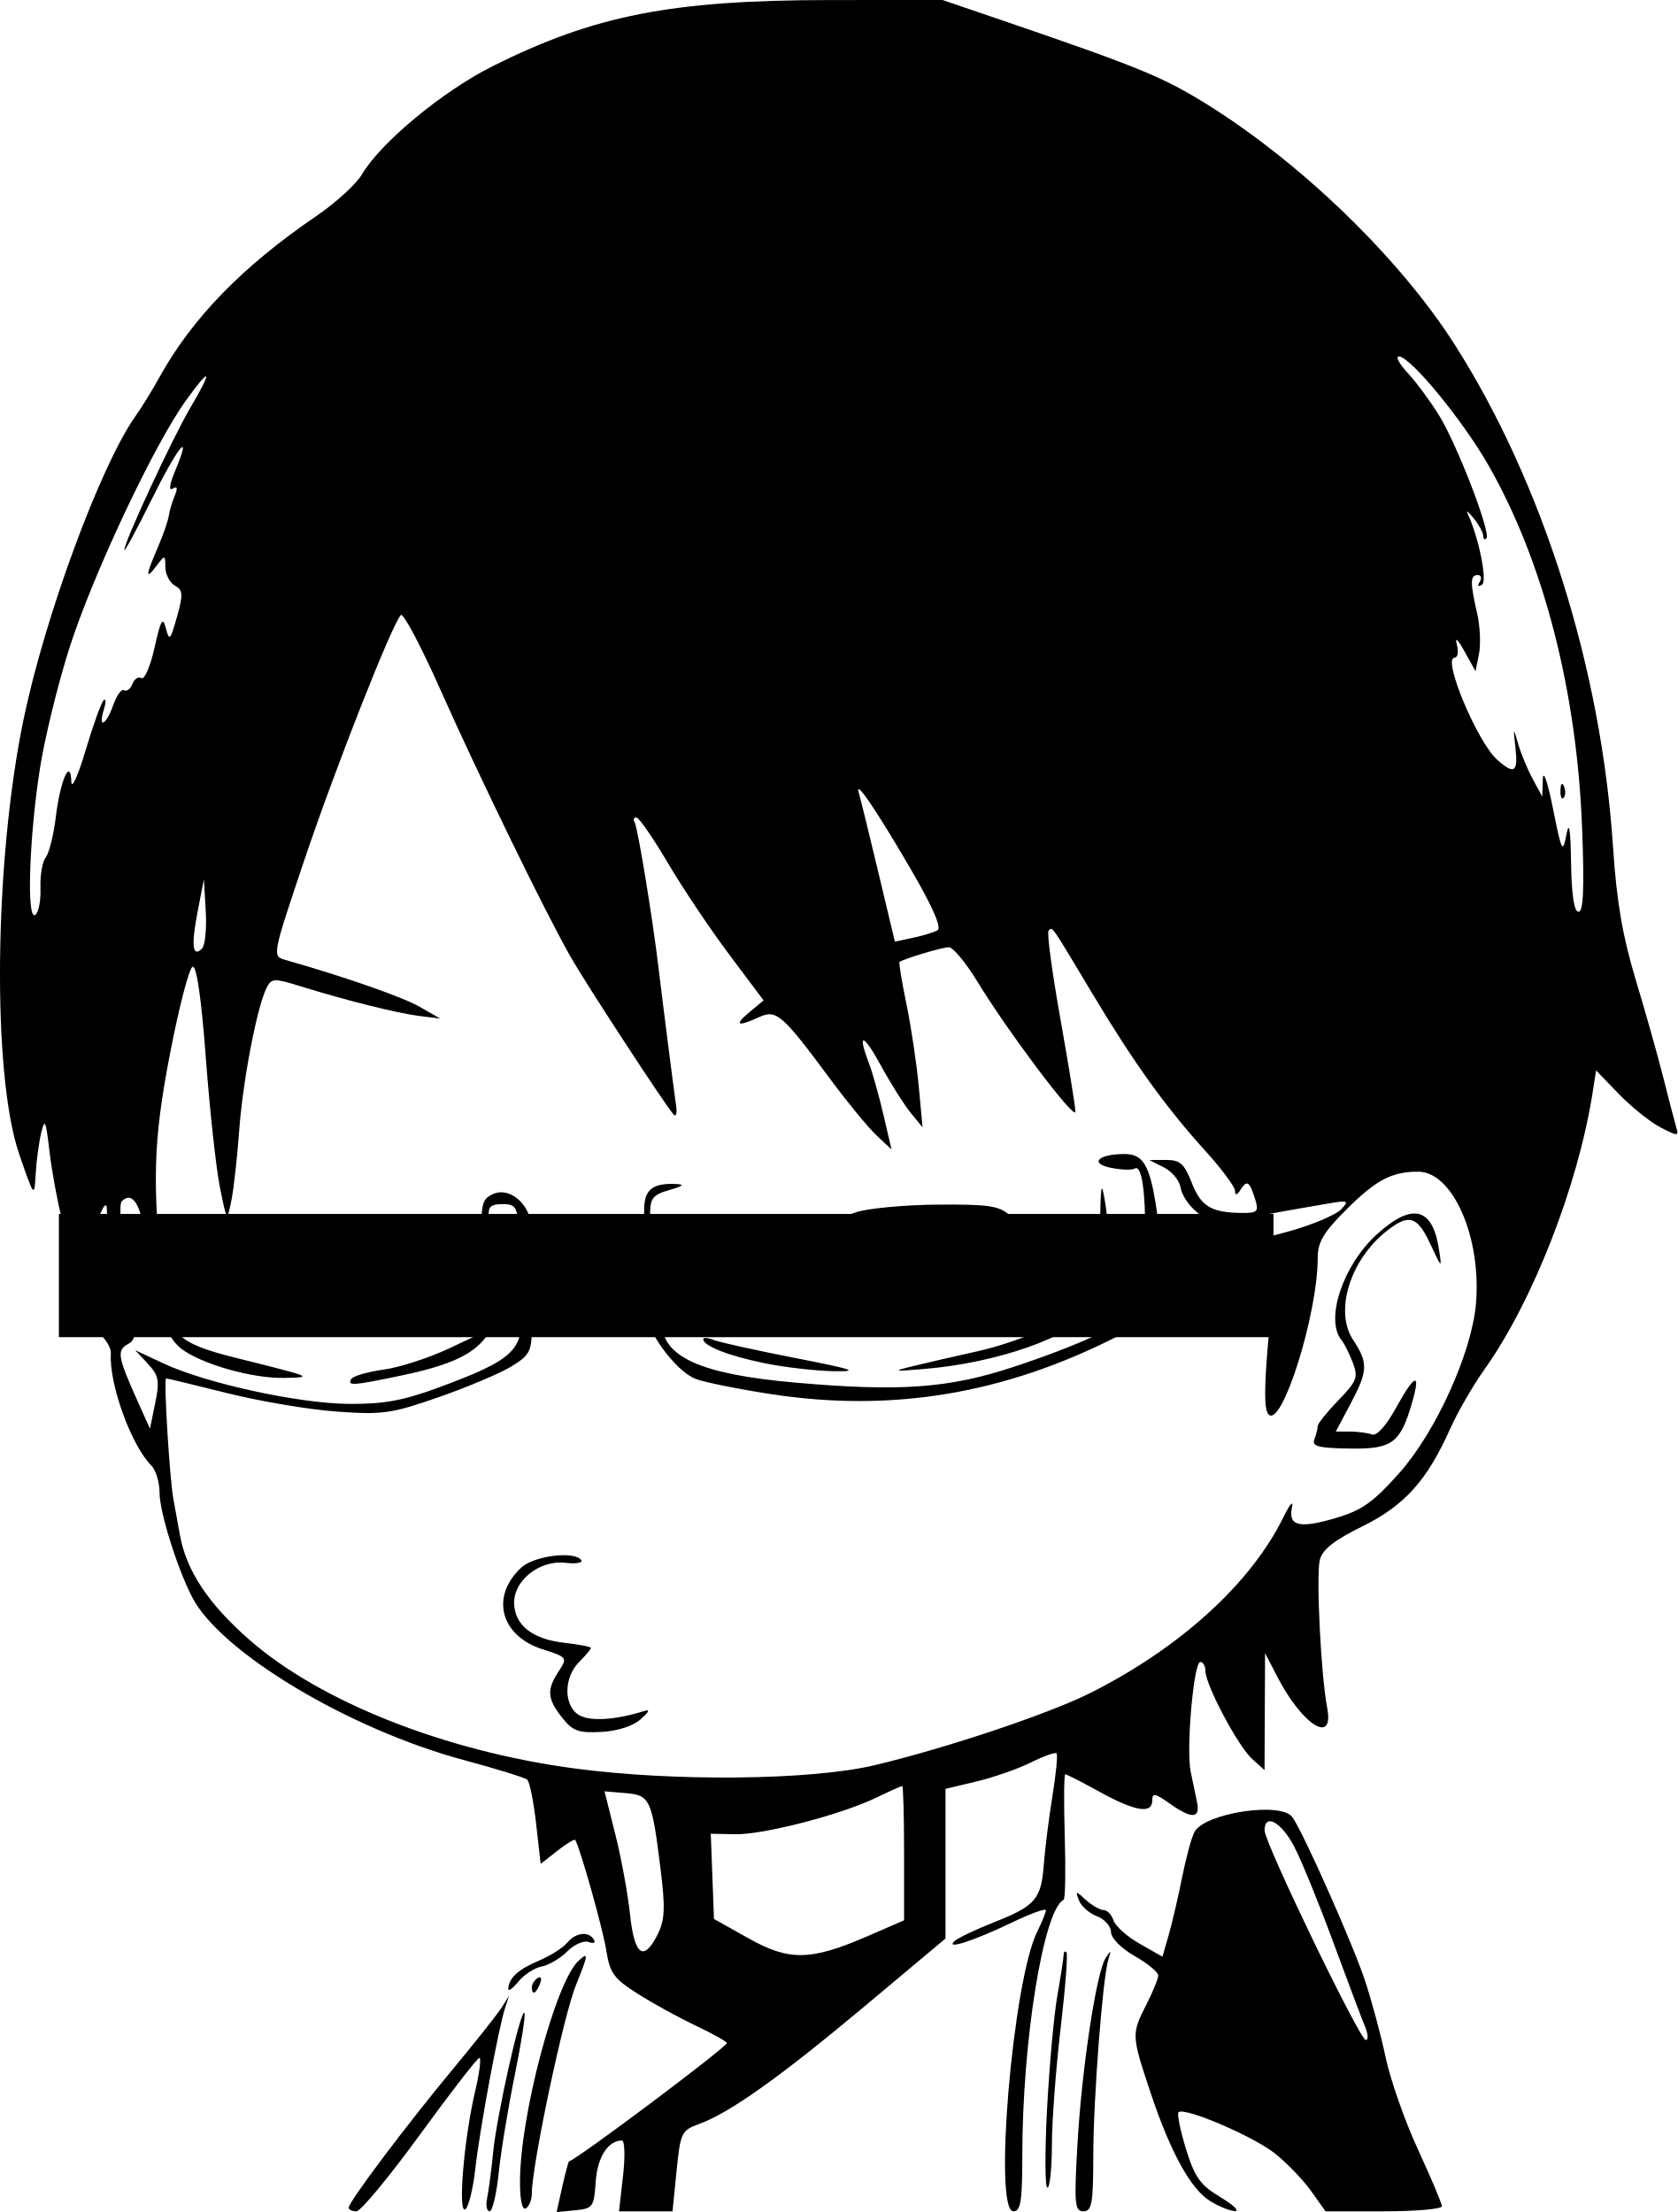
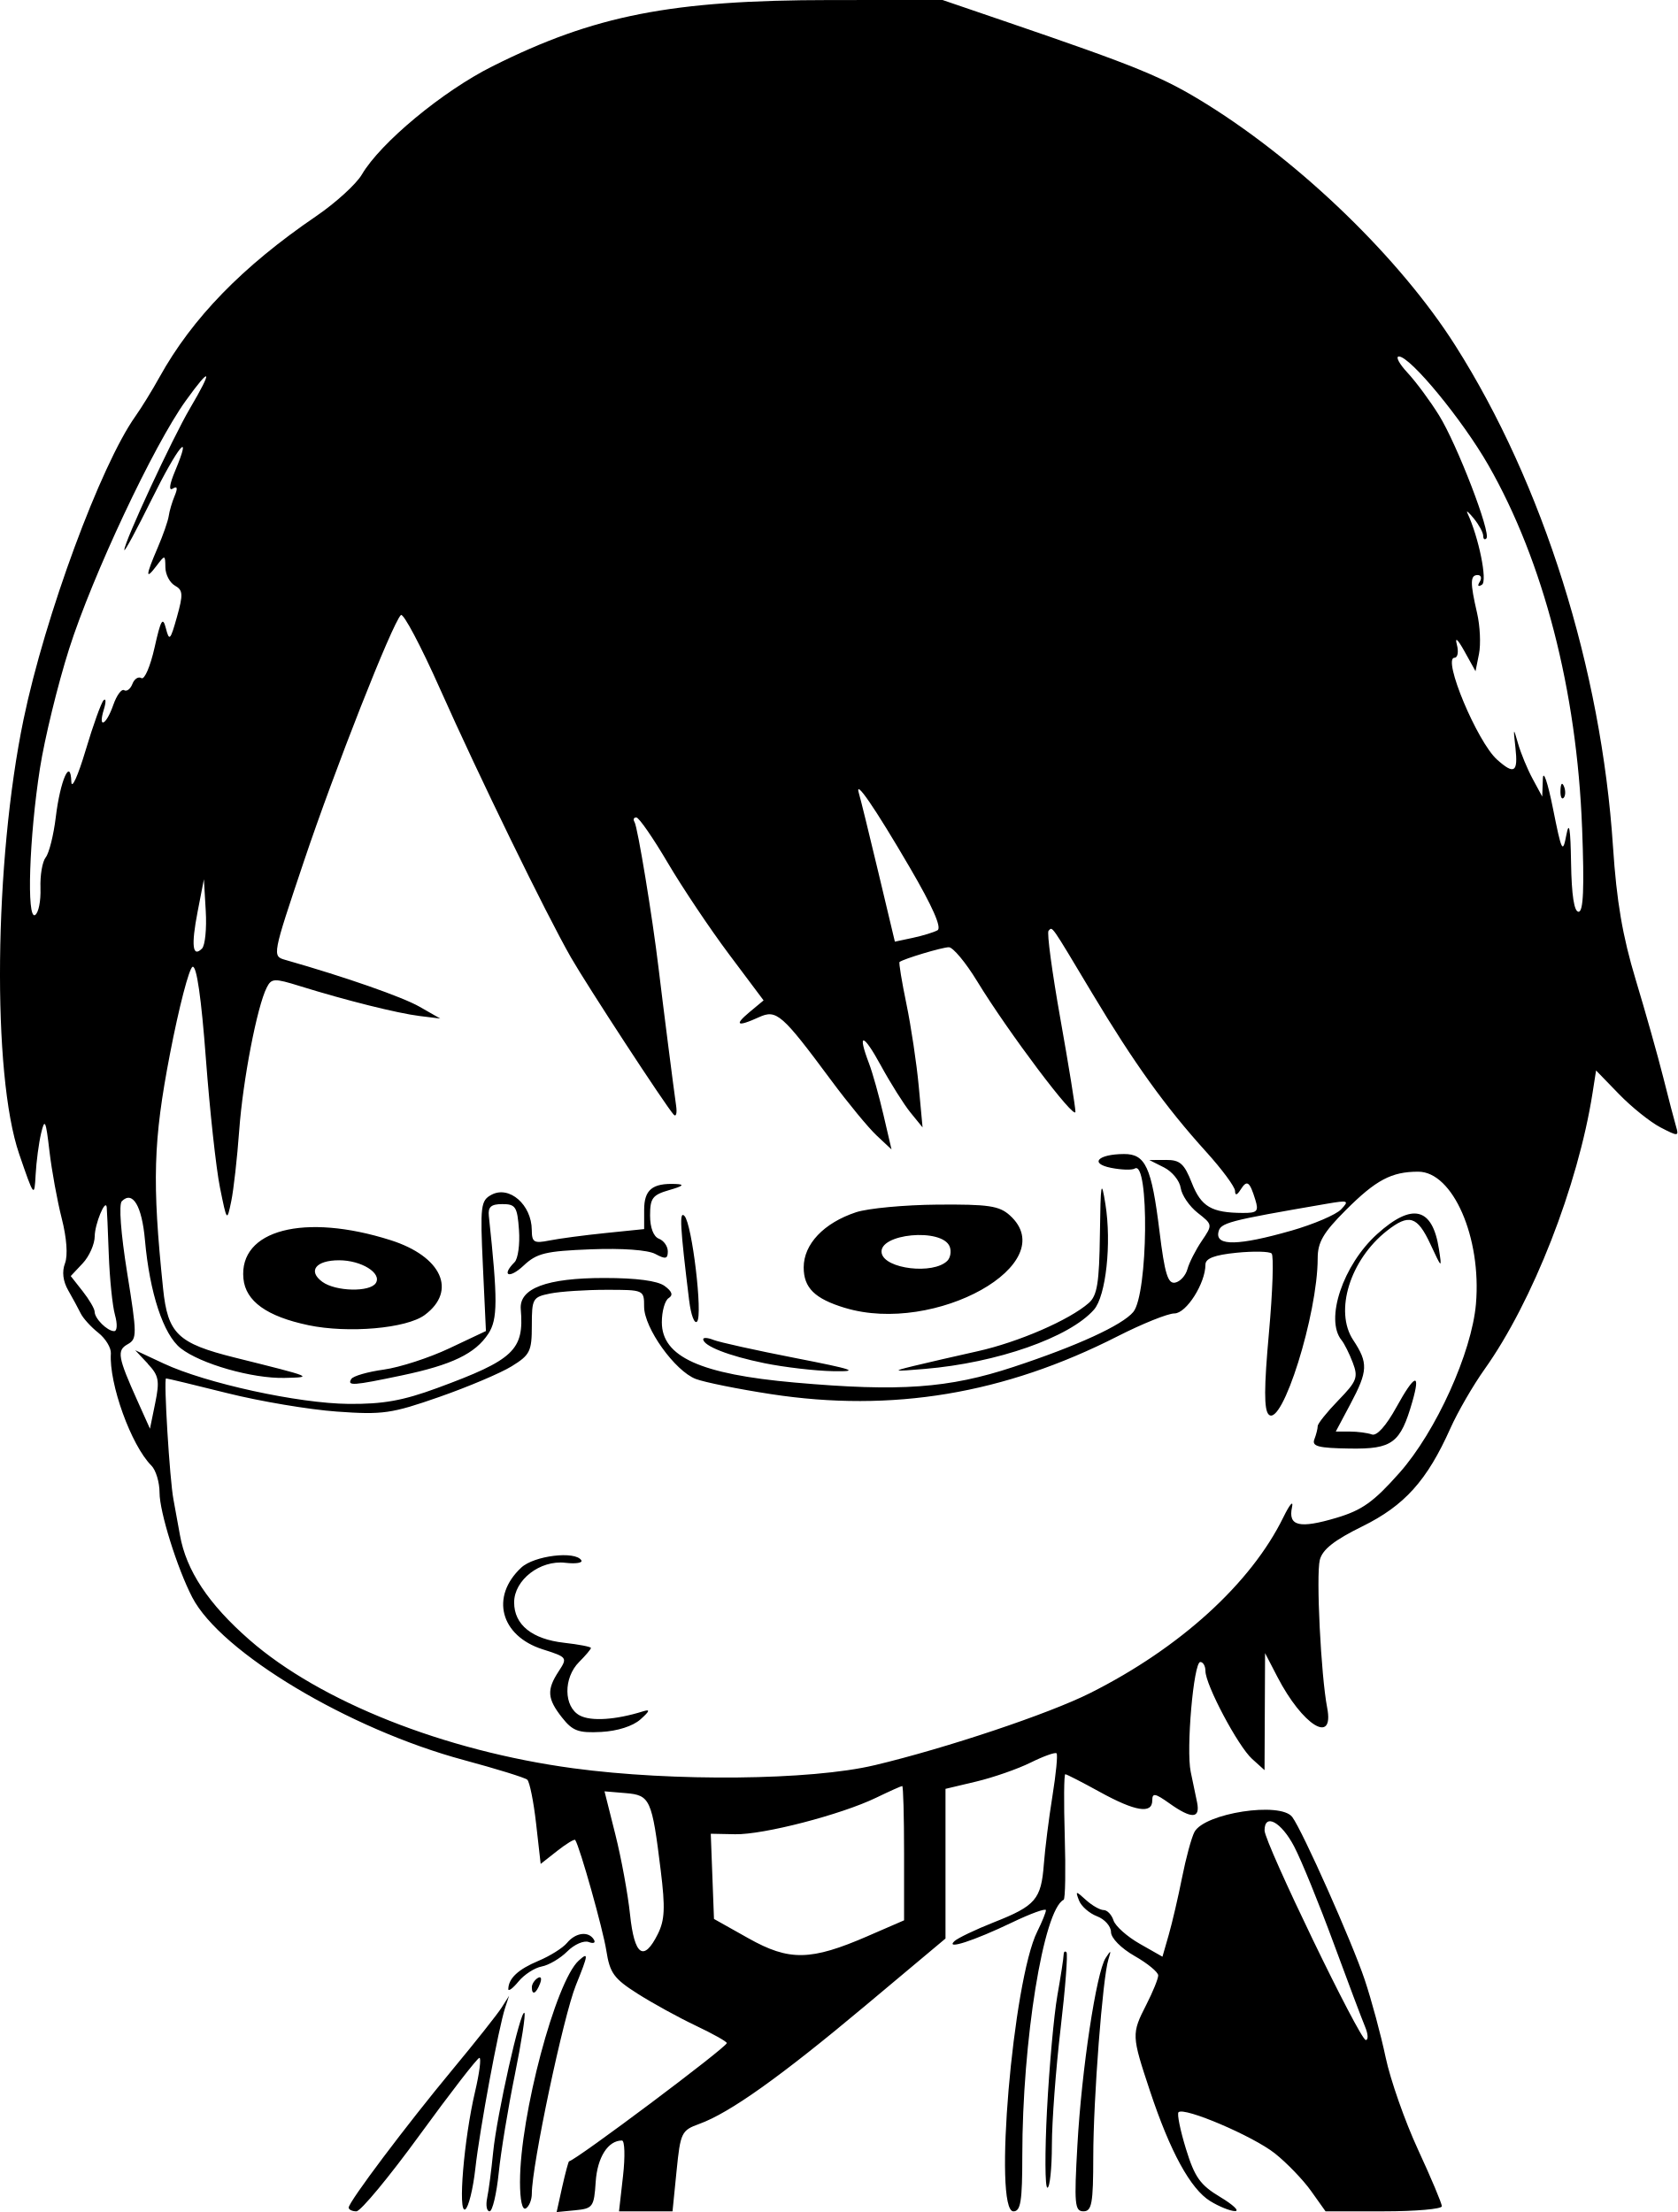
<svg xmlns="http://www.w3.org/2000/svg" width="75.111mm" height="99.076mm" viewBox="0 0 75.111 99.076" version="1.1" id="svg1" xml:space="preserve">
  <defs id="defs1" />
  <g id="layer1" transform="translate(-60.50343,-87.30996)">
    <rect style="font-variation-settings:'wght' 400;fill:none;stroke-width:0.403" id="rect1" width="9.863" height="15.343" x="55.528" y="71.967" />
    <path style="fill:#000000" d="m 76.117,186.19 c 0,-0.258 2.579,-3.688 4.647,-6.181 1.028,-1.239 2.019,-2.49 2.203,-2.781 l 0.334,-0.529 -0.175,0.529 c -0.296,0.896 -1.143,5.464 -1.338,7.216 -0.102,0.913 -0.305,1.734 -0.451,1.824 -0.339,0.209 -0.059,-3.152 0.439,-5.27 0.197,-0.837 0.284,-1.519 0.194,-1.516 -0.09,0.003 -1.288,1.551 -2.663,3.44 -1.374,1.889 -2.654,3.434 -2.844,3.434 -0.19,0 -0.345,-0.075 -0.345,-0.166 z m 6.2,-0.429 c 0.069,-0.327 0.19,-1.25 0.269,-2.051 0.164,-1.664 1.229,-6.413 1.4,-6.242 0.062,0.062 -0.132,1.314 -0.431,2.782 -0.299,1.468 -0.624,3.442 -0.72,4.387 -0.097,0.945 -0.281,1.718 -0.409,1.718 -0.128,0 -0.177,-0.268 -0.108,-0.595 z m 1.472,-0.737 c 0,-2.956 1.595,-8.962 2.629,-9.898 0.449,-0.406 0.436,-0.291 -0.126,1.1 -0.561,1.388 -1.974,8.073 -1.974,9.338 0,0.273 -0.119,0.57 -0.265,0.659 -0.163,0.101 -0.265,-0.358 -0.265,-1.2 z m 1.891,0.23 c 0.14,-0.623 0.278,-1.135 0.306,-1.139 0.307,-0.045 7.063,-5.11 7.063,-5.296 0,-0.066 -0.625,-0.417 -1.389,-0.779 -0.764,-0.362 -1.937,-1.007 -2.607,-1.433 -1.06,-0.673 -1.242,-0.924 -1.399,-1.929 -0.151,-0.965 -1.183,-4.636 -1.393,-4.955 -0.035,-0.053 -0.397,0.167 -0.805,0.488 l -0.742,0.584 -0.204,-1.803 c -0.112,-0.992 -0.291,-1.878 -0.397,-1.97 -0.106,-0.092 -1.384,-0.487 -2.839,-0.879 -5.145,-1.383 -10.89,-4.827 -12.164,-7.292 -0.673,-1.301 -1.462,-3.827 -1.462,-4.681 0,-0.468 -0.165,-1.015 -0.366,-1.216 -0.905,-0.905 -1.902,-3.667 -1.814,-5.023 0.016,-0.251 -0.237,-0.668 -0.563,-0.926 -0.326,-0.258 -0.68,-0.648 -0.787,-0.866 -0.107,-0.218 -0.359,-0.683 -0.559,-1.032 -0.237,-0.413 -0.288,-0.838 -0.145,-1.213 0.134,-0.352 0.077,-1.136 -0.146,-2.01 -0.201,-0.788 -0.449,-2.147 -0.551,-3.02 -0.161,-1.383 -0.21,-1.485 -0.373,-0.794 -0.103,0.437 -0.214,1.27 -0.245,1.852 -0.056,1.039 -0.07,1.022 -0.738,-0.926 -1.221,-3.56 -1.124,-13.098 0.198,-19.469 0.96,-4.626 3.451,-11.377 5.007,-13.571 0.271,-0.382 0.757,-1.171 1.079,-1.753 1.467,-2.647 3.72,-4.963 7.016,-7.211 0.873,-0.596 1.794,-1.435 2.046,-1.865 0.836,-1.425 3.616,-3.73 5.842,-4.845 4.568,-2.289 8.015,-2.965 15.131,-2.97 l 5.027,-0.003 2.778,0.949 c 5.996,2.049 7.111,2.507 9.07,3.728 4.252,2.65 8.66,6.932 11.112,10.794 3.931,6.19 6.542,14.491 7.065,22.456 0.161,2.444 0.426,3.998 1.016,5.953 0.44,1.455 0.993,3.42 1.231,4.366 0.237,0.946 0.496,1.937 0.574,2.202 0.135,0.457 0.099,0.46 -0.689,0.052 -0.457,-0.236 -1.295,-0.907 -1.861,-1.491 l -1.029,-1.061 -0.158,1.009 c -0.651,4.153 -2.682,9.348 -4.836,12.374 -0.513,0.721 -1.202,1.912 -1.53,2.646 -1.044,2.337 -2.052,3.46 -3.945,4.392 -1.259,0.62 -1.785,1.035 -1.902,1.502 -0.172,0.687 0.051,5.182 0.33,6.62 0.326,1.684 -1.102,0.796 -2.233,-1.389 l -0.548,-1.058 -0.012,2.621 -0.012,2.621 -0.558,-0.504 c -0.629,-0.568 -2.088,-3.318 -2.088,-3.936 0,-0.222 -0.104,-0.404 -0.23,-0.404 -0.3,0 -0.642,3.926 -0.429,4.922 0.09,0.422 0.218,1.034 0.284,1.362 0.151,0.743 -0.241,0.758 -1.238,0.048 -0.642,-0.457 -0.768,-0.479 -0.768,-0.132 0,0.62 -0.76,0.497 -2.357,-0.384 -0.787,-0.434 -1.48,-0.789 -1.538,-0.789 -0.059,0 -0.07,1.25 -0.024,2.779 0.046,1.528 0.024,2.808 -0.049,2.844 -0.903,0.447 -1.852,6.324 -1.852,11.468 0,2.035 -0.072,2.488 -0.397,2.488 -0.908,0 -0.028,-10.338 1.067,-12.533 0.213,-0.428 0.388,-0.858 0.388,-0.956 0,-0.098 -0.685,0.15 -1.521,0.552 -1.702,0.817 -2.998,1.238 -2.58,0.838 0.146,-0.139 0.945,-0.522 1.776,-0.85 1.864,-0.736 2.113,-1.027 2.232,-2.602 0.052,-0.687 0.225,-2.061 0.385,-3.053 0.16,-0.992 0.243,-1.852 0.184,-1.911 -0.059,-0.059 -0.581,0.127 -1.16,0.414 -0.579,0.287 -1.674,0.668 -2.433,0.849 l -1.38,0.328 v 3.352 3.352 l -3.583,3.002 c -3.804,3.187 -6.075,4.805 -7.441,5.301 -0.8,0.29 -0.846,0.386 -1.019,2.111 l -0.181,1.807 h -1.198 -1.198 l 0.18,-1.587 c 0.099,-0.873 0.077,-1.587 -0.048,-1.587 -0.625,0 -1.103,0.753 -1.176,1.852 -0.074,1.123 -0.126,1.195 -0.914,1.272 l -0.835,0.081 z m 13.677,-11.225 1.63,-0.707 v -3.008 c 0,-1.654 -0.037,-3.008 -0.083,-3.008 -0.045,0 -0.57,0.235 -1.165,0.523 -1.577,0.762 -5.05,1.662 -6.315,1.637 l -1.093,-0.022 0.072,1.908 0.072,1.908 1.544,0.867 c 1.827,1.026 2.787,1.009 5.338,-0.097 z m -9.398,-0.091 c 0.313,-0.627 0.338,-1.174 0.132,-2.844 -0.395,-3.206 -0.473,-3.378 -1.57,-3.47 l -0.948,-0.08 0.485,1.932 c 0.267,1.062 0.563,2.676 0.658,3.585 0.194,1.845 0.613,2.14 1.243,0.877 z m 9.706,-7.563 c 3.225,-0.769 7.799,-2.301 9.656,-3.233 4.021,-2.019 7.201,-4.913 8.65,-7.874 0.285,-0.582 0.459,-0.783 0.387,-0.447 -0.182,0.847 0.33,0.968 1.996,0.471 1.146,-0.342 1.663,-0.712 2.819,-2.017 1.634,-1.845 3.234,-5.381 3.422,-7.562 0.255,-2.971 -1.033,-5.923 -2.585,-5.923 -1.196,0 -1.892,0.369 -3.245,1.723 -1.008,1.008 -1.257,1.436 -1.257,2.159 0,2.5 -1.597,7.591 -2.194,6.994 -0.214,-0.214 -0.211,-1.201 0.012,-3.666 0.167,-1.855 0.221,-3.451 0.119,-3.546 -0.102,-0.095 -0.81,-0.109 -1.574,-0.033 -0.983,0.099 -1.389,0.254 -1.389,0.529 0,0.839 -0.856,2.189 -1.389,2.189 -0.294,0 -1.441,0.462 -2.55,1.026 -5.073,2.582 -10.096,3.42 -15.516,2.588 -1.459,-0.224 -2.973,-0.529 -3.365,-0.678 -0.937,-0.356 -2.316,-2.286 -2.316,-3.24 0,-0.75 -0.009,-0.754 -1.687,-0.754 -0.928,0 -2.059,0.074 -2.514,0.165 -0.788,0.158 -0.827,0.225 -0.827,1.434 0,1.157 -0.079,1.317 -0.901,1.825 -0.495,0.306 -1.954,0.924 -3.241,1.374 -2.143,0.748 -2.531,0.804 -4.59,0.656 -1.237,-0.088 -3.439,-0.459 -4.894,-0.823 -1.455,-0.364 -2.693,-0.662 -2.752,-0.662 -0.115,0 0.162,4.551 0.331,5.424 0.056,0.291 0.186,1.005 0.289,1.587 0.281,1.592 1.277,3.094 3.12,4.704 3.163,2.764 8.717,4.966 14.49,5.746 4.475,0.605 10.649,0.542 13.494,-0.137 z m -13.995,-2.137 c -0.664,-0.844 -0.692,-1.242 -0.148,-2.072 0.4,-0.611 0.386,-0.631 -0.72,-0.983 -1.891,-0.603 -2.352,-2.361 -0.958,-3.659 0.577,-0.538 2.422,-0.762 2.691,-0.327 0.071,0.115 -0.251,0.165 -0.715,0.111 -1.131,-0.132 -2.294,0.768 -2.294,1.775 0,0.999 0.8,1.645 2.238,1.807 0.661,0.074 1.201,0.179 1.201,0.233 0,0.054 -0.238,0.336 -0.529,0.627 -0.712,0.712 -0.697,2.008 0.028,2.396 0.506,0.271 1.609,0.199 2.835,-0.185 0.332,-0.104 0.303,-0.013 -0.117,0.361 -0.341,0.304 -1.031,0.524 -1.758,0.562 -1.021,0.053 -1.279,-0.042 -1.754,-0.646 z m 33.69,-12.461 c 0.082,-0.214 0.149,-0.48 0.149,-0.592 0,-0.111 0.416,-0.631 0.925,-1.155 0.83,-0.855 0.896,-1.028 0.646,-1.686 -0.153,-0.403 -0.379,-0.856 -0.502,-1.006 -0.757,-0.925 0.064,-3.372 1.593,-4.754 1.571,-1.419 2.477,-1.2 2.766,0.67 0.138,0.894 0.136,0.893 -0.384,-0.224 -0.586,-1.257 -0.956,-1.369 -1.946,-0.591 -1.651,1.299 -2.362,3.602 -1.51,4.89 0.68,1.027 0.664,1.386 -0.125,2.871 l -0.654,1.23 h 0.632 c 0.348,0 0.791,0.059 0.985,0.13 0.218,0.081 0.635,-0.382 1.096,-1.219 0.822,-1.492 1.101,-1.589 0.716,-0.25 -0.534,1.861 -0.891,2.129 -2.804,2.1 -1.41,-0.021 -1.705,-0.099 -1.583,-0.415 z m -52.235,-3.386 -0.568,-0.605 1.275,0.596 c 1.894,0.886 6.032,1.789 8.286,1.809 1.54,0.013 2.428,-0.146 3.964,-0.711 3.435,-1.264 3.896,-1.699 3.741,-3.529 -0.079,-0.936 1.16,-1.4 3.74,-1.4 1.437,0 2.382,0.125 2.699,0.356 0.338,0.247 0.394,0.414 0.183,0.545 -0.168,0.104 -0.305,0.59 -0.305,1.081 0,1.546 1.724,2.328 5.953,2.702 4.702,0.416 6.885,0.26 9.79,-0.699 2.852,-0.941 4.876,-1.87 5.368,-2.463 0.662,-0.797 0.724,-6.83 0.066,-6.423 -0.121,0.075 -0.599,0.06 -1.063,-0.032 -0.98,-0.196 -0.589,-0.612 0.58,-0.619 0.965,-0.005 1.236,0.584 1.59,3.458 0.234,1.905 0.375,2.365 0.701,2.302 0.224,-0.043 0.472,-0.316 0.551,-0.606 0.079,-0.29 0.367,-0.856 0.639,-1.258 0.494,-0.728 0.493,-0.732 -0.181,-1.262 -0.372,-0.292 -0.714,-0.794 -0.76,-1.115 -0.046,-0.321 -0.382,-0.733 -0.745,-0.917 l -0.661,-0.333 0.749,-0.004 c 0.627,-0.003 0.815,0.165 1.156,1.032 0.417,1.062 0.882,1.335 2.28,1.342 0.651,0.003 0.722,-0.071 0.562,-0.592 -0.253,-0.823 -0.372,-0.906 -0.657,-0.455 -0.164,0.259 -0.247,0.28 -0.25,0.061 -0.002,-0.18 -0.584,-0.968 -1.293,-1.751 -1.82,-2.01 -3.231,-3.973 -5.108,-7.108 -1.897,-3.168 -1.765,-2.979 -1.951,-2.793 -0.08,0.08 0.158,1.852 0.529,3.936 0.371,2.084 0.675,3.96 0.675,4.169 0,0.433 -3.014,-3.57 -4.402,-5.847 -0.51,-0.837 -1.08,-1.521 -1.266,-1.521 -0.295,0 -2.014,0.515 -2.208,0.661 -0.039,0.029 0.1,0.875 0.308,1.879 0.208,1.004 0.456,2.659 0.551,3.677 l 0.172,1.852 -0.538,-0.661 c -0.296,-0.364 -0.896,-1.316 -1.333,-2.117 -0.793,-1.452 -1.063,-1.495 -0.526,-0.084 0.156,0.409 0.446,1.443 0.645,2.297 l 0.362,1.553 -0.668,-0.626 c -0.367,-0.344 -1.283,-1.455 -2.034,-2.469 -2.209,-2.979 -2.447,-3.187 -3.233,-2.829 -0.978,0.446 -1.131,0.361 -0.419,-0.232 l 0.625,-0.52 -1.551,-2.071 c -0.853,-1.139 -2.086,-2.981 -2.741,-4.093 -0.655,-1.112 -1.287,-2.026 -1.405,-2.03 -0.118,-0.004 -0.154,0.089 -0.081,0.207 0.139,0.224 0.801,4.25 1.074,6.532 0.202,1.686 0.672,5.369 0.787,6.172 0.049,0.338 -0.001,0.517 -0.11,0.397 -0.366,-0.403 -3.867,-5.761 -4.599,-7.038 -1.115,-1.947 -4.133,-8.14 -5.863,-12.029 -0.857,-1.926 -1.646,-3.415 -1.753,-3.307 -0.393,0.393 -2.962,6.92 -4.346,11.043 -1.416,4.217 -1.419,4.234 -0.831,4.402 2.697,0.769 5.242,1.658 6.014,2.099 l 0.926,0.529 -0.926,-0.114 c -0.987,-0.122 -3.3,-0.7 -5.356,-1.339 -1.15,-0.358 -1.274,-0.353 -1.485,0.06 -0.433,0.845 -1.071,4.151 -1.235,6.403 -0.09,1.237 -0.251,2.666 -0.357,3.175 -0.192,0.922 -0.194,0.919 -0.506,-0.621 -0.172,-0.851 -0.455,-3.443 -0.629,-5.761 -0.204,-2.723 -0.414,-4.181 -0.595,-4.121 -0.154,0.051 -0.611,1.81 -1.015,3.909 -0.75,3.898 -0.803,5.713 -0.307,10.503 0.21,2.025 0.655,2.454 3.214,3.092 3.533,0.881 3.529,0.879 2.226,0.91 -1.444,0.034 -3.76,-0.627 -4.65,-1.327 -0.775,-0.61 -1.391,-2.476 -1.602,-4.849 -0.136,-1.529 -0.549,-2.224 -1.035,-1.739 -0.142,0.142 -0.046,1.438 0.237,3.197 0.447,2.779 0.449,2.973 0.026,3.209 -0.497,0.278 -0.446,0.572 0.443,2.551 l 0.554,1.233 0.235,-1.151 c 0.205,-1.002 0.162,-1.23 -0.333,-1.756 z m 9.11,0.683 c 0.082,-0.132 0.734,-0.32 1.45,-0.419 0.716,-0.099 2.039,-0.528 2.94,-0.954 l 1.638,-0.774 -0.136,-2.912 c -0.126,-2.7 -0.098,-2.932 0.384,-3.191 0.798,-0.427 1.798,0.446 1.805,1.577 0.004,0.555 0.096,0.61 0.79,0.471 0.432,-0.086 1.563,-0.237 2.514,-0.334 l 1.728,-0.177 v -0.861 c 0,-0.902 0.366,-1.202 1.411,-1.159 0.418,0.017 0.341,0.091 -0.286,0.272 -0.751,0.217 -0.86,0.361 -0.86,1.138 0,0.547 0.153,0.949 0.397,1.042 0.218,0.084 0.397,0.339 0.397,0.567 0,0.34 -0.101,0.361 -0.559,0.115 -0.337,-0.18 -1.484,-0.263 -2.889,-0.208 -2.033,0.08 -2.418,0.173 -3.013,0.733 -0.639,0.601 -1.013,0.456 -0.401,-0.156 0.155,-0.155 0.244,-0.804 0.198,-1.442 -0.074,-1.039 -0.152,-1.16 -0.745,-1.16 -0.504,0 -0.648,0.126 -0.605,0.529 0.403,3.762 0.4,4.632 -0.022,5.276 -0.586,0.894 -1.626,1.396 -3.878,1.869 -2.191,0.461 -2.457,0.479 -2.257,0.156 z m 18.492,-0.708 c -1.597,-0.326 -2.734,-0.773 -2.734,-1.074 0,-0.083 0.208,-0.068 0.463,0.034 0.255,0.102 1.892,0.465 3.638,0.806 2.65,0.518 2.934,0.616 1.72,0.594 -0.8,-0.015 -2.189,-0.176 -3.087,-0.36 z m 6.659,0.133 c 0.582,-0.142 1.881,-0.441 2.887,-0.665 1.832,-0.407 4.116,-1.399 4.985,-2.163 0.378,-0.333 0.469,-0.896 0.498,-3.079 0.031,-2.332 0.062,-2.503 0.247,-1.348 0.28,1.754 0.025,4.113 -0.512,4.725 -1.092,1.245 -4.338,2.383 -7.575,2.655 -1.436,0.121 -1.486,0.109 -0.529,-0.125 z m -27.079,-1.835 c -1.855,-0.39 -2.805,-1.072 -2.903,-2.084 -0.212,-2.185 2.724,-2.952 6.595,-1.721 2.28,0.725 2.982,2.265 1.525,3.348 -0.814,0.605 -3.425,0.834 -5.217,0.458 z m 3.027,-1.888 c 0.275,-0.445 -0.653,-1.018 -1.647,-1.018 -1.043,0 -1.414,0.48 -0.749,0.966 0.597,0.436 2.138,0.47 2.396,0.052 z m 14.031,0.8 c -0.409,-3.336 -0.449,-4.053 -0.211,-3.802 0.34,0.359 0.827,4.44 0.564,4.728 -0.116,0.127 -0.274,-0.29 -0.352,-0.926 z m 6.971,0.314 c -1.349,-0.41 -1.844,-0.896 -1.844,-1.812 0,-1.043 0.898,-1.99 2.341,-2.47 0.532,-0.177 2.174,-0.331 3.65,-0.343 2.286,-0.018 2.766,0.053 3.241,0.482 2.387,2.155 -3.346,5.37 -7.388,4.142 z m 4.588,-2.108 c 0.139,-0.139 0.187,-0.424 0.107,-0.633 -0.33,-0.859 -3.216,-0.586 -3.047,0.288 0.138,0.715 2.315,0.97 2.94,0.345 z m -37.272,2.423 c -0.113,-0.4 -0.238,-1.621 -0.278,-2.712 -0.04,-1.091 -0.081,-2.044 -0.092,-2.117 -0.059,-0.394 -0.533,0.761 -0.537,1.306 -0.002,0.354 -0.245,0.901 -0.539,1.214 l -0.535,0.569 0.535,0.68 c 0.294,0.374 0.535,0.786 0.535,0.916 0,0.307 0.567,0.871 0.875,0.871 0.136,0 0.151,-0.317 0.035,-0.728 z m 52.656,-3.767 c 1.011,-0.289 2.023,-0.721 2.248,-0.959 0.377,-0.398 0.325,-0.418 -0.649,-0.251 -4.471,0.77 -4.763,0.847 -4.847,1.286 -0.118,0.614 0.916,0.589 3.248,-0.077 z m -48.591,-14.319 -0.083,-1.427 -0.282,1.455 c -0.294,1.517 -0.227,2.073 0.198,1.648 0.137,-0.137 0.213,-0.892 0.167,-1.677 z m 32.767,0.858 c 0.2,-0.111 -0.223,-1.07 -1.242,-2.814 -1.572,-2.692 -2.497,-4.037 -2.274,-3.307 0.067,0.218 0.455,1.8 0.864,3.514 l 0.743,3.117 0.803,-0.171 c 0.442,-0.094 0.94,-0.247 1.106,-0.339 z m -40.168,-1.889 c -0.022,-0.567 0.083,-1.186 0.234,-1.375 0.151,-0.189 0.354,-0.999 0.451,-1.801 0.199,-1.649 0.66,-2.697 0.697,-1.585 0.012,0.364 0.299,-0.269 0.638,-1.406 0.339,-1.137 0.703,-2.149 0.809,-2.249 0.106,-0.1 0.11,0.086 0.009,0.414 -0.275,0.894 0.102,0.717 0.421,-0.198 0.152,-0.436 0.372,-0.735 0.488,-0.663 0.116,0.072 0.282,-0.055 0.369,-0.282 0.087,-0.227 0.269,-0.344 0.405,-0.26 0.136,0.084 0.4,-0.531 0.587,-1.366 0.281,-1.256 0.369,-1.406 0.508,-0.863 0.151,0.59 0.2,0.54 0.495,-0.512 0.284,-1.014 0.272,-1.199 -0.091,-1.402 -0.23,-0.129 -0.423,-0.496 -0.427,-0.817 -0.008,-0.569 -0.017,-0.57 -0.397,-0.069 -0.505,0.667 -0.491,0.45 0.052,-0.812 0.242,-0.563 0.465,-1.203 0.495,-1.421 0.03,-0.218 0.15,-0.625 0.266,-0.903 0.146,-0.351 0.119,-0.449 -0.089,-0.321 -0.183,0.113 -0.143,-0.192 0.103,-0.779 0.813,-1.946 0.135,-1.127 -1.046,1.263 -0.669,1.353 -1.219,2.371 -1.222,2.262 -0.01,-0.343 2.151,-5.006 2.942,-6.347 1.04,-1.764 0.948,-1.922 -0.194,-0.333 -1.437,1.999 -4.18,7.838 -5.221,11.112 -0.509,1.601 -1.096,4.009 -1.306,5.351 -0.482,3.084 -0.604,6.808 -0.216,6.567 0.154,-0.095 0.261,-0.637 0.239,-1.204 z m 69.031,-2.711 c -0.233,-6.133 -1.73,-11.924 -4.196,-16.234 -1.163,-2.032 -3.496,-4.866 -4.006,-4.866 -0.161,0 0.013,0.327 0.386,0.728 0.373,0.4 1.009,1.259 1.412,1.909 0.812,1.31 2.342,5.289 2.119,5.512 -0.078,0.078 -0.142,0.026 -0.142,-0.116 0,-0.142 -0.187,-0.489 -0.416,-0.772 -0.229,-0.282 -0.361,-0.395 -0.292,-0.249 0.509,1.085 0.908,3.052 0.652,3.21 -0.174,0.107 -0.214,0.057 -0.101,-0.127 0.104,-0.168 0.063,-0.305 -0.091,-0.305 -0.338,0 -0.343,0.335 -0.026,1.704 0.133,0.573 0.171,1.393 0.086,1.823 l -0.156,0.78 -0.498,-0.897 c -0.298,-0.537 -0.434,-0.658 -0.339,-0.301 0.088,0.327 0.04,0.595 -0.105,0.595 -0.558,0 1.017,3.768 1.908,4.564 0.768,0.686 0.945,0.572 0.822,-0.529 -0.103,-0.92 -0.095,-0.934 0.115,-0.198 0.124,0.437 0.419,1.151 0.655,1.587 l 0.429,0.794 0.028,-0.794 c 0.016,-0.437 0.219,0.159 0.452,1.323 0.39,1.949 0.437,2.043 0.6,1.191 0.126,-0.66 0.186,-0.299 0.211,1.257 0.023,1.433 0.138,2.183 0.336,2.183 0.217,0 0.261,-1.047 0.158,-3.77 z m -0.967,-1.676 c 0.013,-0.308 0.075,-0.371 0.16,-0.16 0.076,0.191 0.067,0.419 -0.021,0.507 -0.088,0.088 -0.15,-0.068 -0.139,-0.347 z m -21.631,60.678 c 0.189,-3.368 0.848,-7.73 1.264,-8.37 0.241,-0.371 0.257,-0.363 0.124,0.06 -0.259,0.824 -0.676,6.256 -0.678,8.839 -0.002,2.099 -0.065,2.447 -0.44,2.447 -0.391,0 -0.42,-0.317 -0.27,-2.977 z m 5.946,2.519 c -0.884,-0.548 -1.793,-2.211 -2.696,-4.931 -0.829,-2.497 -0.831,-2.559 -0.161,-3.873 0.291,-0.57 0.529,-1.157 0.529,-1.304 0,-0.147 -0.475,-0.539 -1.056,-0.87 -0.606,-0.346 -1.057,-0.803 -1.058,-1.073 -0.001,-0.258 -0.283,-0.577 -0.627,-0.707 -0.344,-0.131 -0.706,-0.449 -0.805,-0.706 -0.169,-0.441 -0.151,-0.443 0.315,-0.02 0.272,0.246 0.627,0.448 0.787,0.448 0.161,0 0.359,0.208 0.442,0.463 0.082,0.255 0.609,0.725 1.171,1.045 l 1.021,0.581 0.281,-0.978 c 0.155,-0.538 0.423,-1.693 0.597,-2.566 0.173,-0.873 0.422,-1.791 0.553,-2.039 0.448,-0.849 3.86,-1.374 4.382,-0.673 0.459,0.616 2.683,5.613 3.242,7.283 0.306,0.913 0.728,2.48 0.939,3.482 0.211,1.002 0.863,2.861 1.45,4.131 0.587,1.27 1.067,2.412 1.067,2.537 0,0.125 -1.172,0.228 -2.604,0.228 h -2.604 l -0.648,-0.911 c -0.356,-0.501 -1.086,-1.259 -1.622,-1.685 -0.971,-0.771 -4.064,-2.092 -4.314,-1.842 -0.072,0.072 0.078,0.812 0.334,1.644 0.391,1.269 0.638,1.616 1.529,2.15 0.585,0.351 0.885,0.636 0.667,0.633 -0.218,-0.002 -0.718,-0.204 -1.111,-0.448 z m 6.935,-7.811 c -0.138,-0.327 -0.776,-2.024 -1.419,-3.77 -0.643,-1.746 -1.432,-3.681 -1.755,-4.299 -0.576,-1.104 -1.327,-1.513 -1.327,-0.723 0,0.557 4.264,9.388 4.533,9.388 0.12,0 0.106,-0.268 -0.032,-0.595 z m -14.241,3.704 c 0.1,-1.928 0.308,-4.22 0.461,-5.093 0.154,-0.873 0.281,-1.697 0.281,-1.83 8.4e-4,-0.133 0.058,-0.186 0.127,-0.117 0.069,0.069 -0.049,1.607 -0.262,3.418 -0.213,1.81 -0.389,4.155 -0.39,5.21 -10e-4,1.055 -0.092,1.918 -0.201,1.918 -0.109,1e-4 -0.117,-1.577 -0.017,-3.506 z M 83.265,176.398 c 0.009,-0.476 0.443,-0.882 1.349,-1.261 0.516,-0.216 1.092,-0.577 1.28,-0.804 0.388,-0.467 0.961,-0.539 1.201,-0.151 0.091,0.147 -0.009,0.196 -0.229,0.112 -0.215,-0.082 -0.646,0.106 -0.959,0.419 -0.313,0.313 -0.828,0.617 -1.145,0.676 -0.317,0.059 -0.785,0.362 -1.04,0.672 -0.255,0.31 -0.461,0.462 -0.459,0.336 z m 1.054,-0.08 c 0,-0.137 0.118,-0.322 0.262,-0.411 0.15,-0.093 0.194,0.013 0.104,0.249 -0.176,0.458 -0.366,0.542 -0.366,0.162 z" id="path2" />
-     <rect style="font-variation-settings:'wght' 400;fill:#000000;fill-opacity:1;stroke:#000000;stroke-width:0.403;stroke-opacity:1" id="rect2" width="53.985" height="5.116" x="63.342" y="141.884" />
  </g>
</svg>
